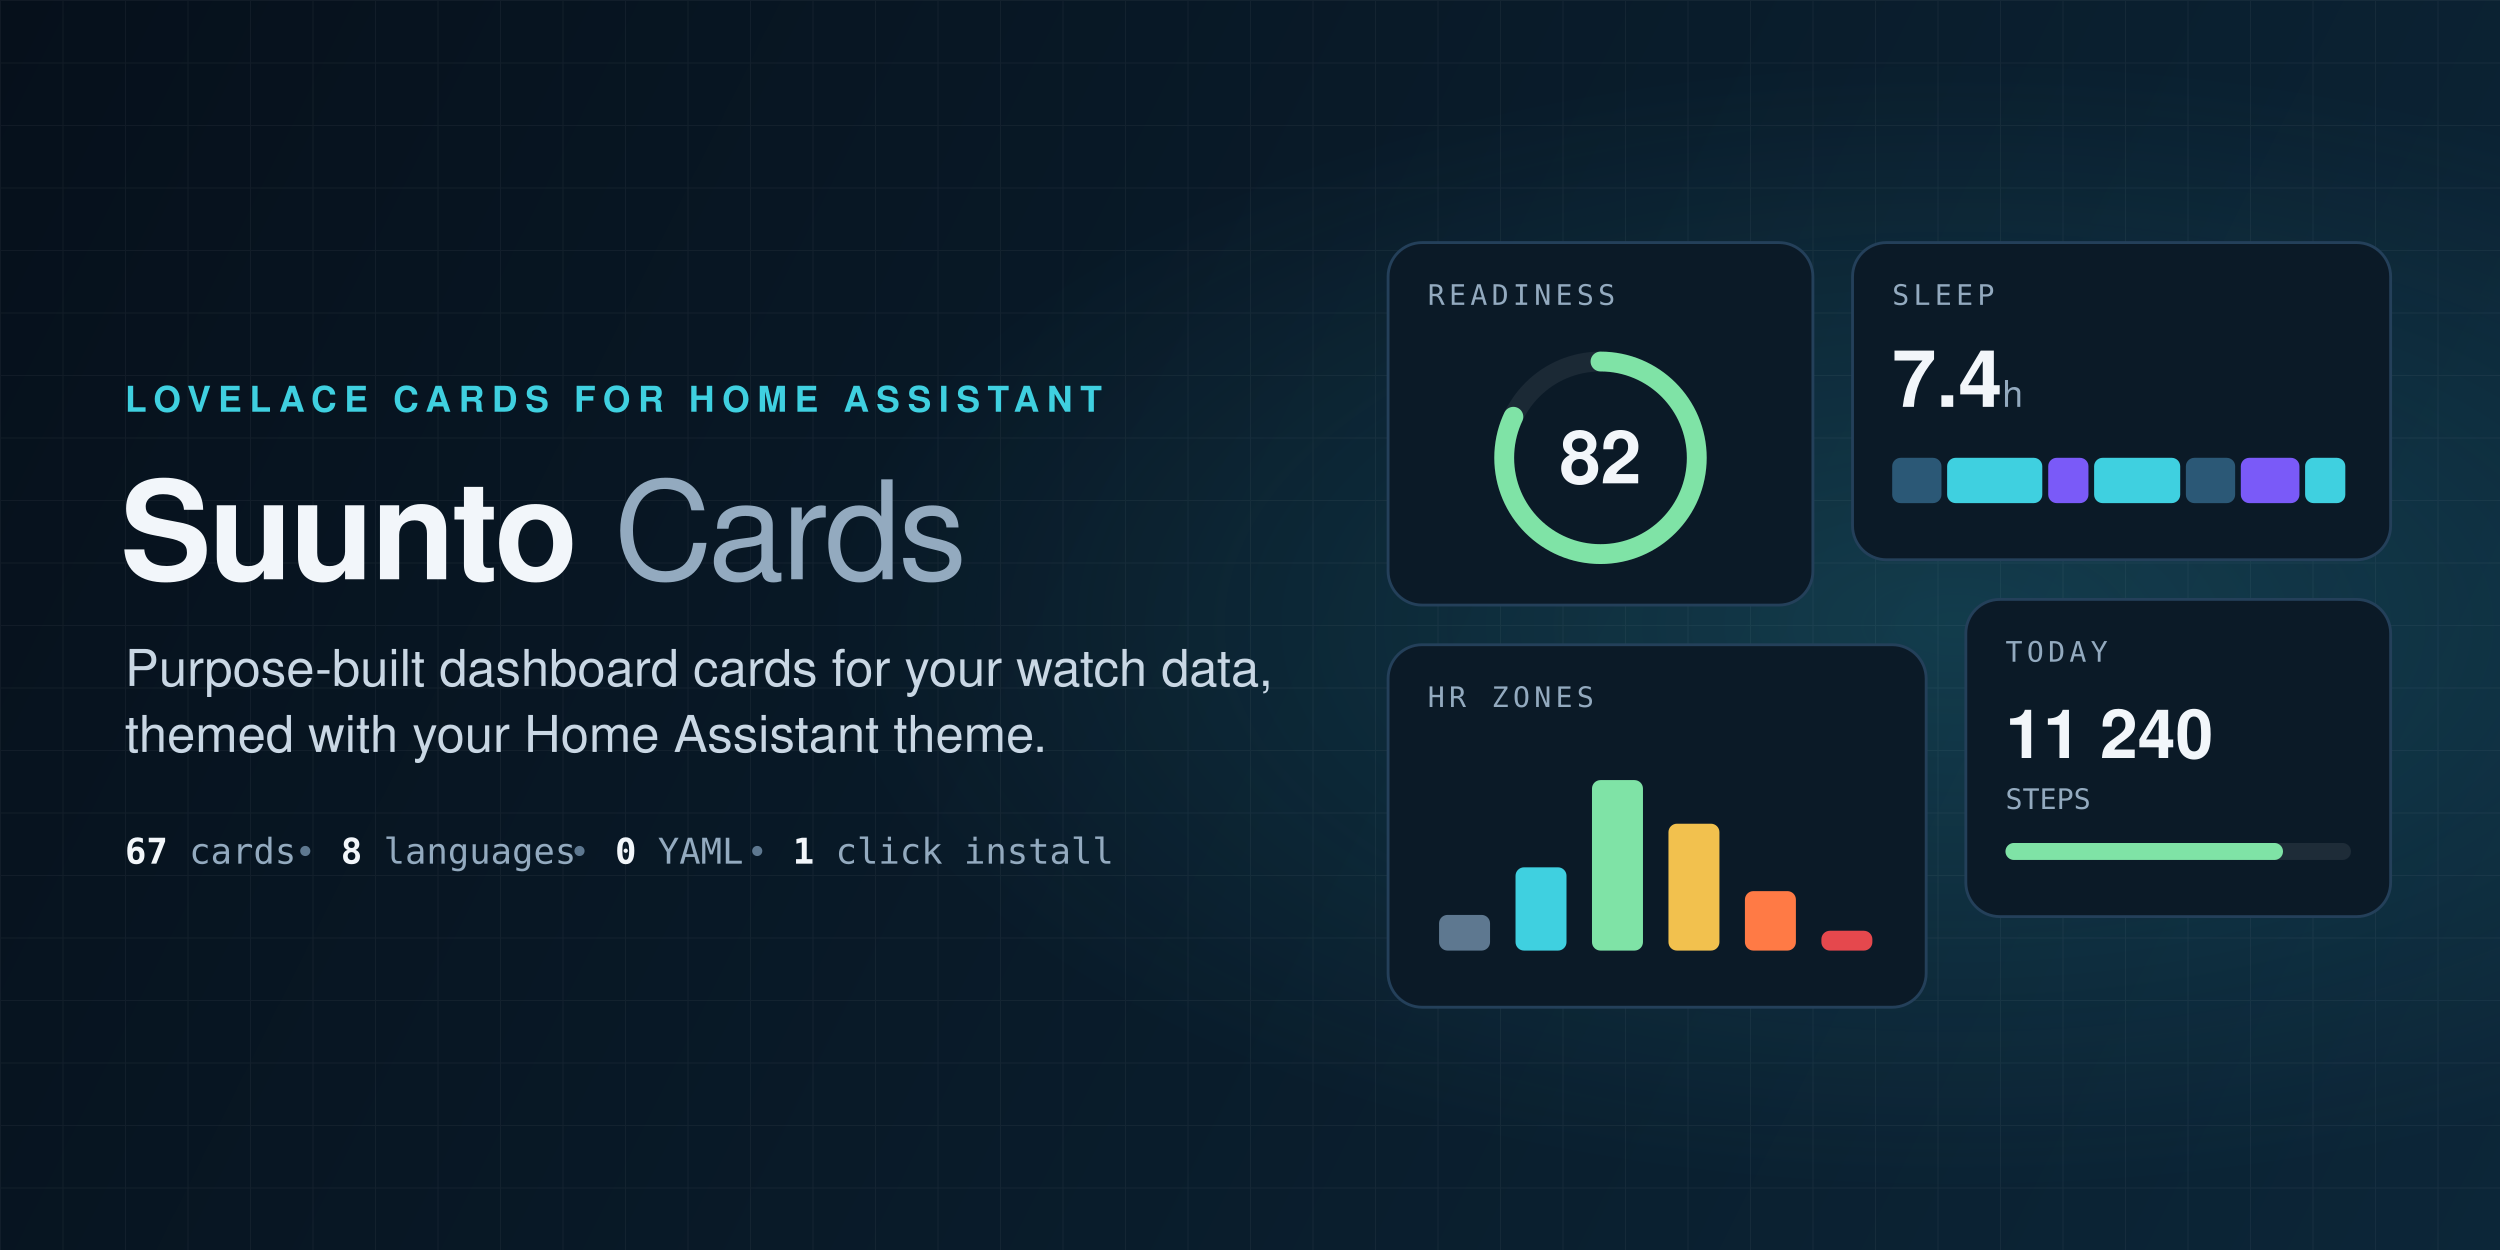
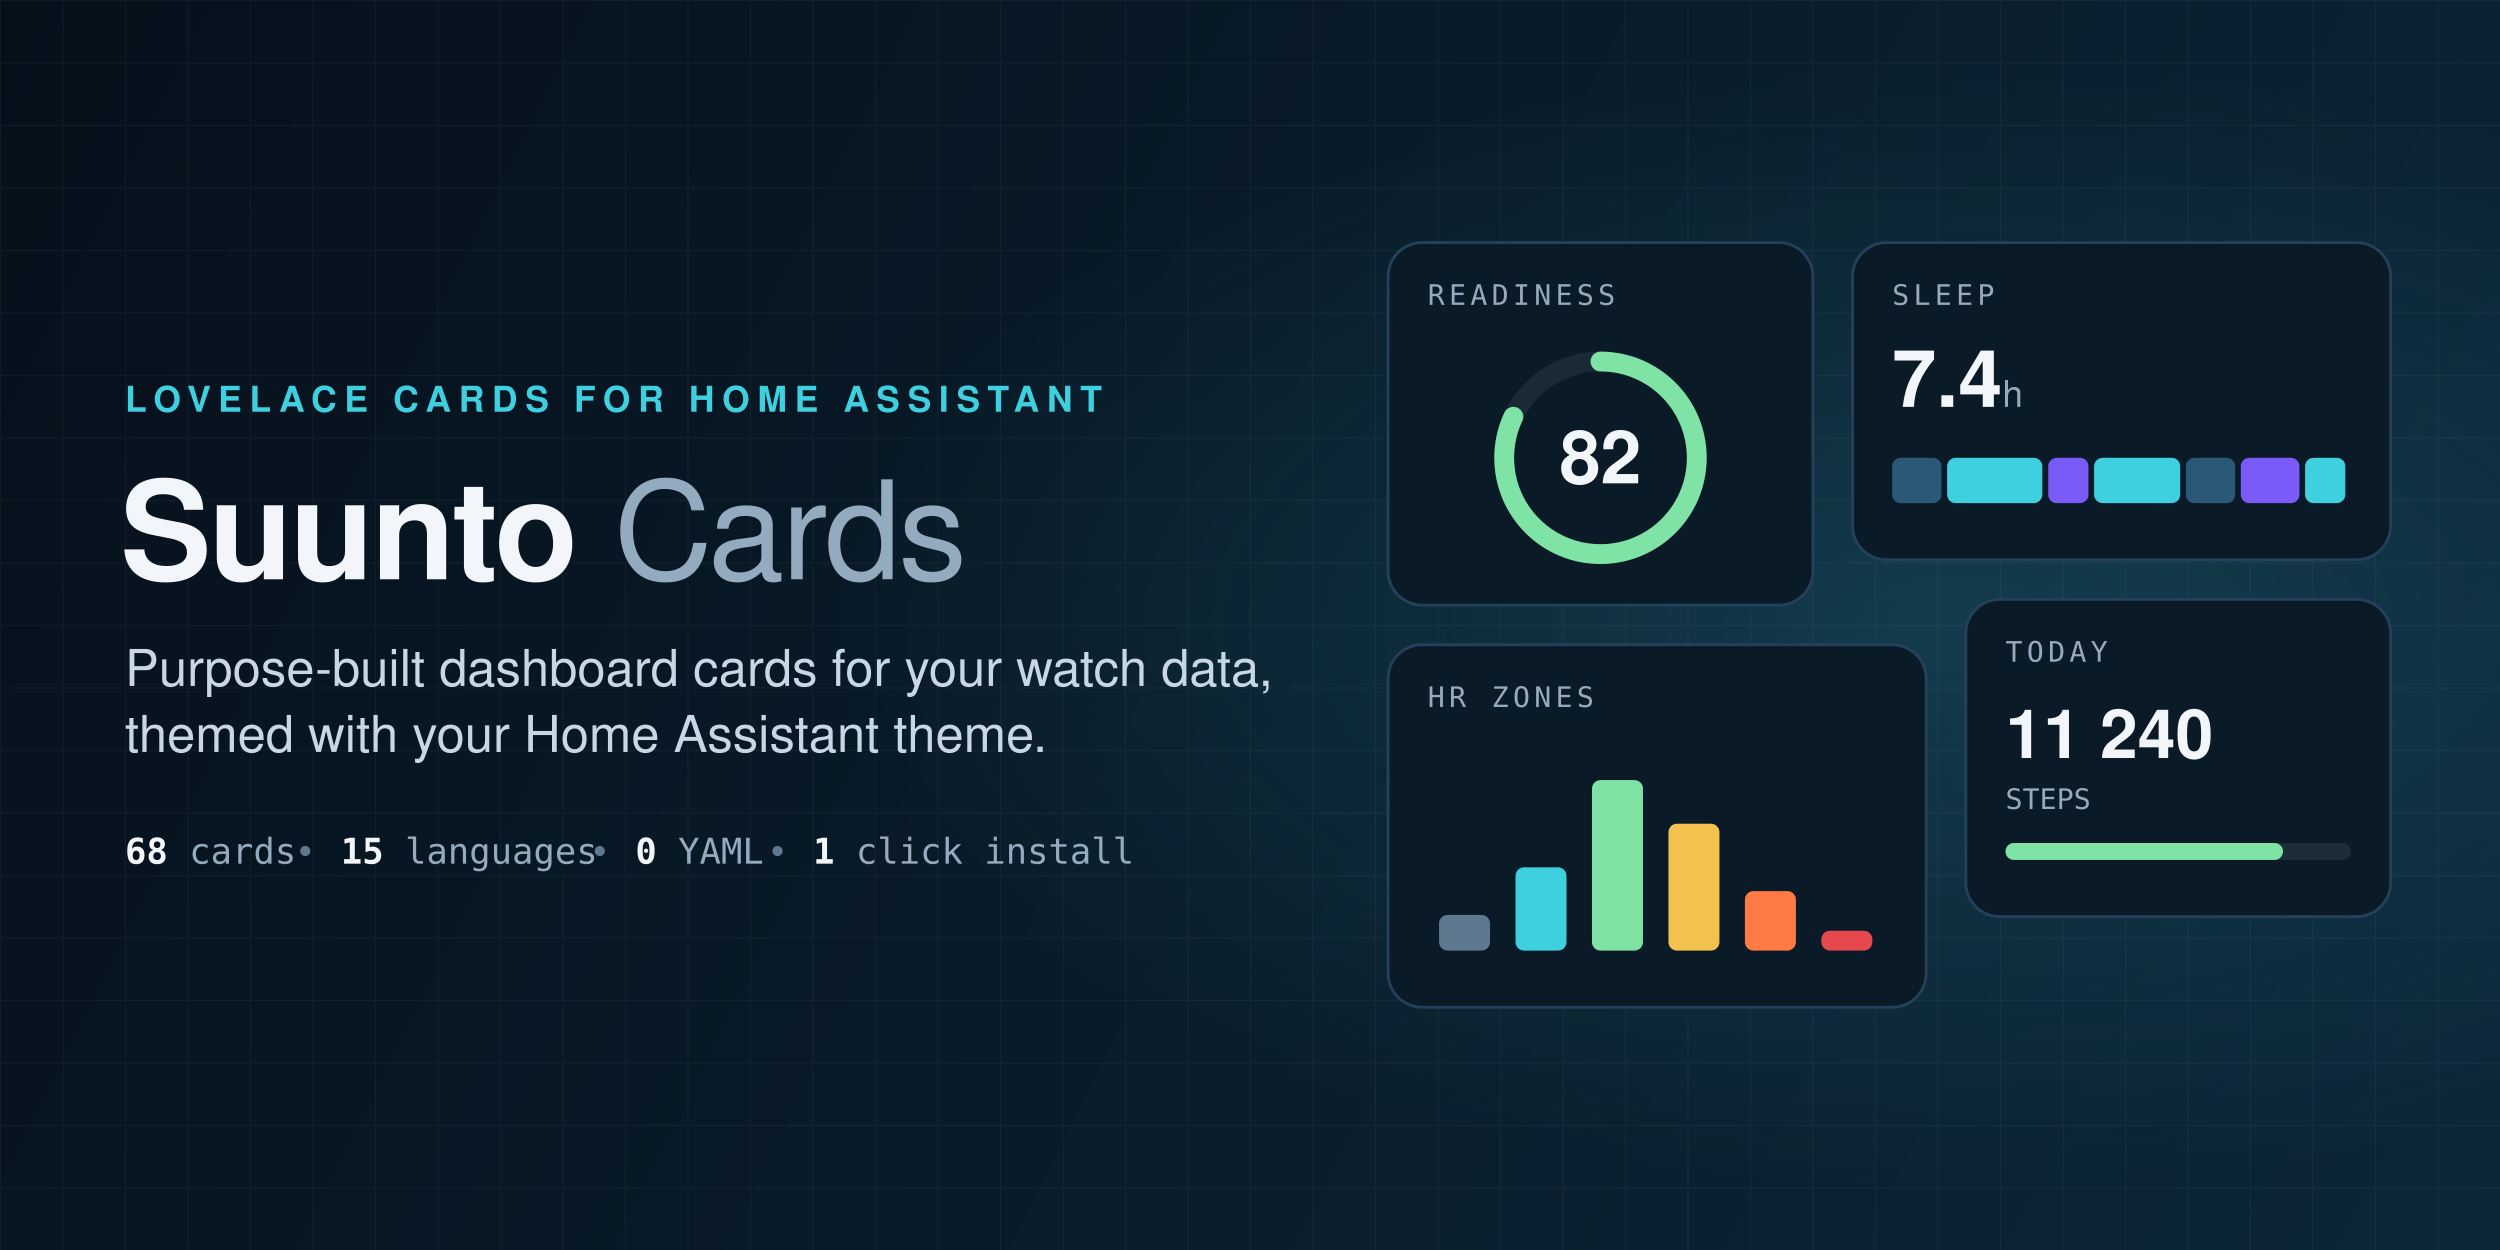
<svg xmlns="http://www.w3.org/2000/svg" viewBox="0 0 1280 640" width="1280" height="640">
  <defs>
    <linearGradient id="bg" x1="0" y1="0" x2="1280" y2="640" gradientUnits="userSpaceOnUse">
      <stop offset="0" stop-color="#06101B" />
      <stop offset="1" stop-color="#0C2638" />
    </linearGradient>
    <radialGradient id="glow" cx="0.78" cy="0.5" r="0.45">
      <stop offset="0" stop-color="#3FD0E0" stop-opacity="0.16" />
      <stop offset="1" stop-color="#3FD0E0" stop-opacity="0" />
    </radialGradient>
    <pattern id="grid" width="32" height="32" patternUnits="userSpaceOnUse">
      <path d="M32 0H0V32" fill="none" stroke="#FFFFFF" stroke-opacity="0.045" stroke-width="1" />
    </pattern>
  </defs>
  <rect width="1280" height="640" fill="url(#bg)" />
  <rect width="1280" height="640" fill="url(#grid)" />
  <rect width="1280" height="640" fill="url(#glow)" />
  <g transform="translate(64.0 192.6) scale(1.3) translate(-64 -70)">
    <text x="64" y="84" font-family="'Segoe UI', 'Helvetica Neue', Helvetica, Arial, sans-serif" font-size="14" font-weight="700" letter-spacing="3" fill="#3FD0E0">LOVELACE CARDS FOR HOME ASSISTANT</text>
    <text x="62" y="150" font-family="'Segoe UI', 'Helvetica Neue', Helvetica, Arial, sans-serif" font-size="54" font-weight="700" letter-spacing="-1" fill="#F2F6FA">Suunto <tspan font-weight="300" fill="#93AABF">Cards</tspan>
    </text>
    <text x="64" y="192" font-family="'Segoe UI', 'Helvetica Neue', Helvetica, Arial, sans-serif" font-size="20" fill="#C9D7E4">Purpose-built dashboard cards for your watch data,</text>
    <text x="64" y="218" font-family="'Segoe UI', 'Helvetica Neue', Helvetica, Arial, sans-serif" font-size="20" fill="#C9D7E4">themed with your Home Assistant theme.</text>
    <g font-family="Consolas, 'SF Mono', Menlo, monospace" font-size="14" fill="#93AABF">
      <text x="64" y="262">
-         <tspan fill="#F2F6FA" font-weight="700">67</tspan> cards</text>
+         <tspan fill="#F2F6FA" font-weight="700">68</tspan> cards</text>
      <circle cx="135" cy="257" r="2" fill="#5E7890" />
      <text x="149" y="262">
-         <tspan fill="#F2F6FA" font-weight="700">8</tspan> languages</text>
-       <circle cx="243" cy="257" r="2" fill="#5E7890" />
-       <text x="257" y="262">
+         <tspan fill="#F2F6FA" font-weight="700">15</tspan> languages</text>
+       <circle cx="251" cy="257" r="2" fill="#5E7890" />
+       <text x="265" y="262">
        <tspan fill="#F2F6FA" font-weight="700">0</tspan> YAML</text>
-       <circle cx="313" cy="257" r="2" fill="#5E7890" />
-       <text x="327" y="262">
+       <circle cx="321" cy="257" r="2" fill="#5E7890" />
+       <text x="335" y="262">
        <tspan fill="#F2F6FA" font-weight="700">1</tspan> click install</text>
    </g>
  </g>
  <g transform="translate(710.7 124.2) scale(1.45) translate(-680 -26)">
    <rect x="680" y="26" width="150" height="128" rx="12" fill="#0B1A27" stroke="#24405A" />
    <text x="694" y="48" font-family="Consolas, 'SF Mono', Menlo, monospace" font-size="10" letter-spacing="1.5" fill="#93AABF">READINESS</text>
    <circle cx="755" cy="102" r="34" fill="none" stroke="#FFFFFF" stroke-opacity="0.07" stroke-width="7" />
    <circle cx="755" cy="102" r="34" fill="none" stroke="#7FE3A6" stroke-width="7" stroke-linecap="round" stroke-dasharray="175.2 213.6" transform="rotate(-90 755 102)" />
    <text x="755" y="111" text-anchor="middle" font-family="'Segoe UI', 'Helvetica Neue', Helvetica, Arial, sans-serif" font-size="26" font-weight="700" fill="#F2F6FA">82</text>
    <rect x="844" y="26" width="190" height="112" rx="12" fill="#0B1A27" stroke="#24405A" />
    <text x="858" y="48" font-family="Consolas, 'SF Mono', Menlo, monospace" font-size="10" letter-spacing="1.5" fill="#93AABF">SLEEP</text>
    <text x="858" y="84" font-family="'Segoe UI', 'Helvetica Neue', Helvetica, Arial, sans-serif" font-size="28" font-weight="700" fill="#F2F6FA">7.4<tspan font-size="13" font-weight="400" fill="#93AABF"> h</tspan>
    </text>
    <rect x="858.0" y="102" width="17.4" height="16" rx="3" fill="#2B5876" />
    <rect x="877.4" y="102" width="33.6" height="16" rx="3" fill="#3FD0E0" />
    <rect x="913.1" y="102" width="14.2" height="16" rx="3" fill="#7A5AF8" />
    <rect x="929.3" y="102" width="30.4" height="16" rx="3" fill="#3FD0E0" />
    <rect x="961.7" y="102" width="17.4" height="16" rx="3" fill="#2B5876" />
    <rect x="981.1" y="102" width="20.7" height="16" rx="3" fill="#7A5AF8" />
    <rect x="1003.8" y="102" width="14.2" height="16" rx="3" fill="#3FD0E0" />
    <rect x="680" y="168" width="190" height="128" rx="12" fill="#0B1A27" stroke="#24405A" />
    <text x="694" y="190" font-family="Consolas, 'SF Mono', Menlo, monospace" font-size="10" letter-spacing="1.5" fill="#93AABF">HR ZONES</text>
    <rect x="698" y="263.4" width="18" height="12.6" rx="3" fill="#5E7890" />
    <rect x="725" y="246.6" width="18" height="29.4" rx="3" fill="#3FD0E0" />
    <rect x="752" y="215.8" width="18" height="60.2" rx="3" fill="#7FE3A6" />
    <rect x="779" y="231.2" width="18" height="44.8" rx="3" fill="#F2C14E" />
    <rect x="806" y="255.0" width="18" height="21.0" rx="3" fill="#FF7A45" />
    <rect x="833" y="269.0" width="18" height="7.0" rx="3" fill="#E5484D" />
    <rect x="884" y="152" width="150" height="112" rx="12" fill="#0B1A27" stroke="#24405A" />
    <text x="898" y="174" font-family="Consolas, 'SF Mono', Menlo, monospace" font-size="10" letter-spacing="1.5" fill="#93AABF">TODAY</text>
    <text x="898" y="208" font-family="'Segoe UI', 'Helvetica Neue', Helvetica, Arial, sans-serif" font-size="24" font-weight="700" fill="#F2F6FA">11 240<tspan font-size="11" font-weight="400" fill="#93AABF"> </tspan>
    </text>
    <text x="898" y="226" font-family="Consolas, 'SF Mono', Menlo, monospace" font-size="10" fill="#93AABF">STEPS</text>
    <rect x="898" y="238" width="122" height="6" rx="3" fill="#FFFFFF" fill-opacity="0.08" />
    <rect x="898" y="238" width="98" height="6" rx="3" fill="#7FE3A6" />
  </g>
</svg>
